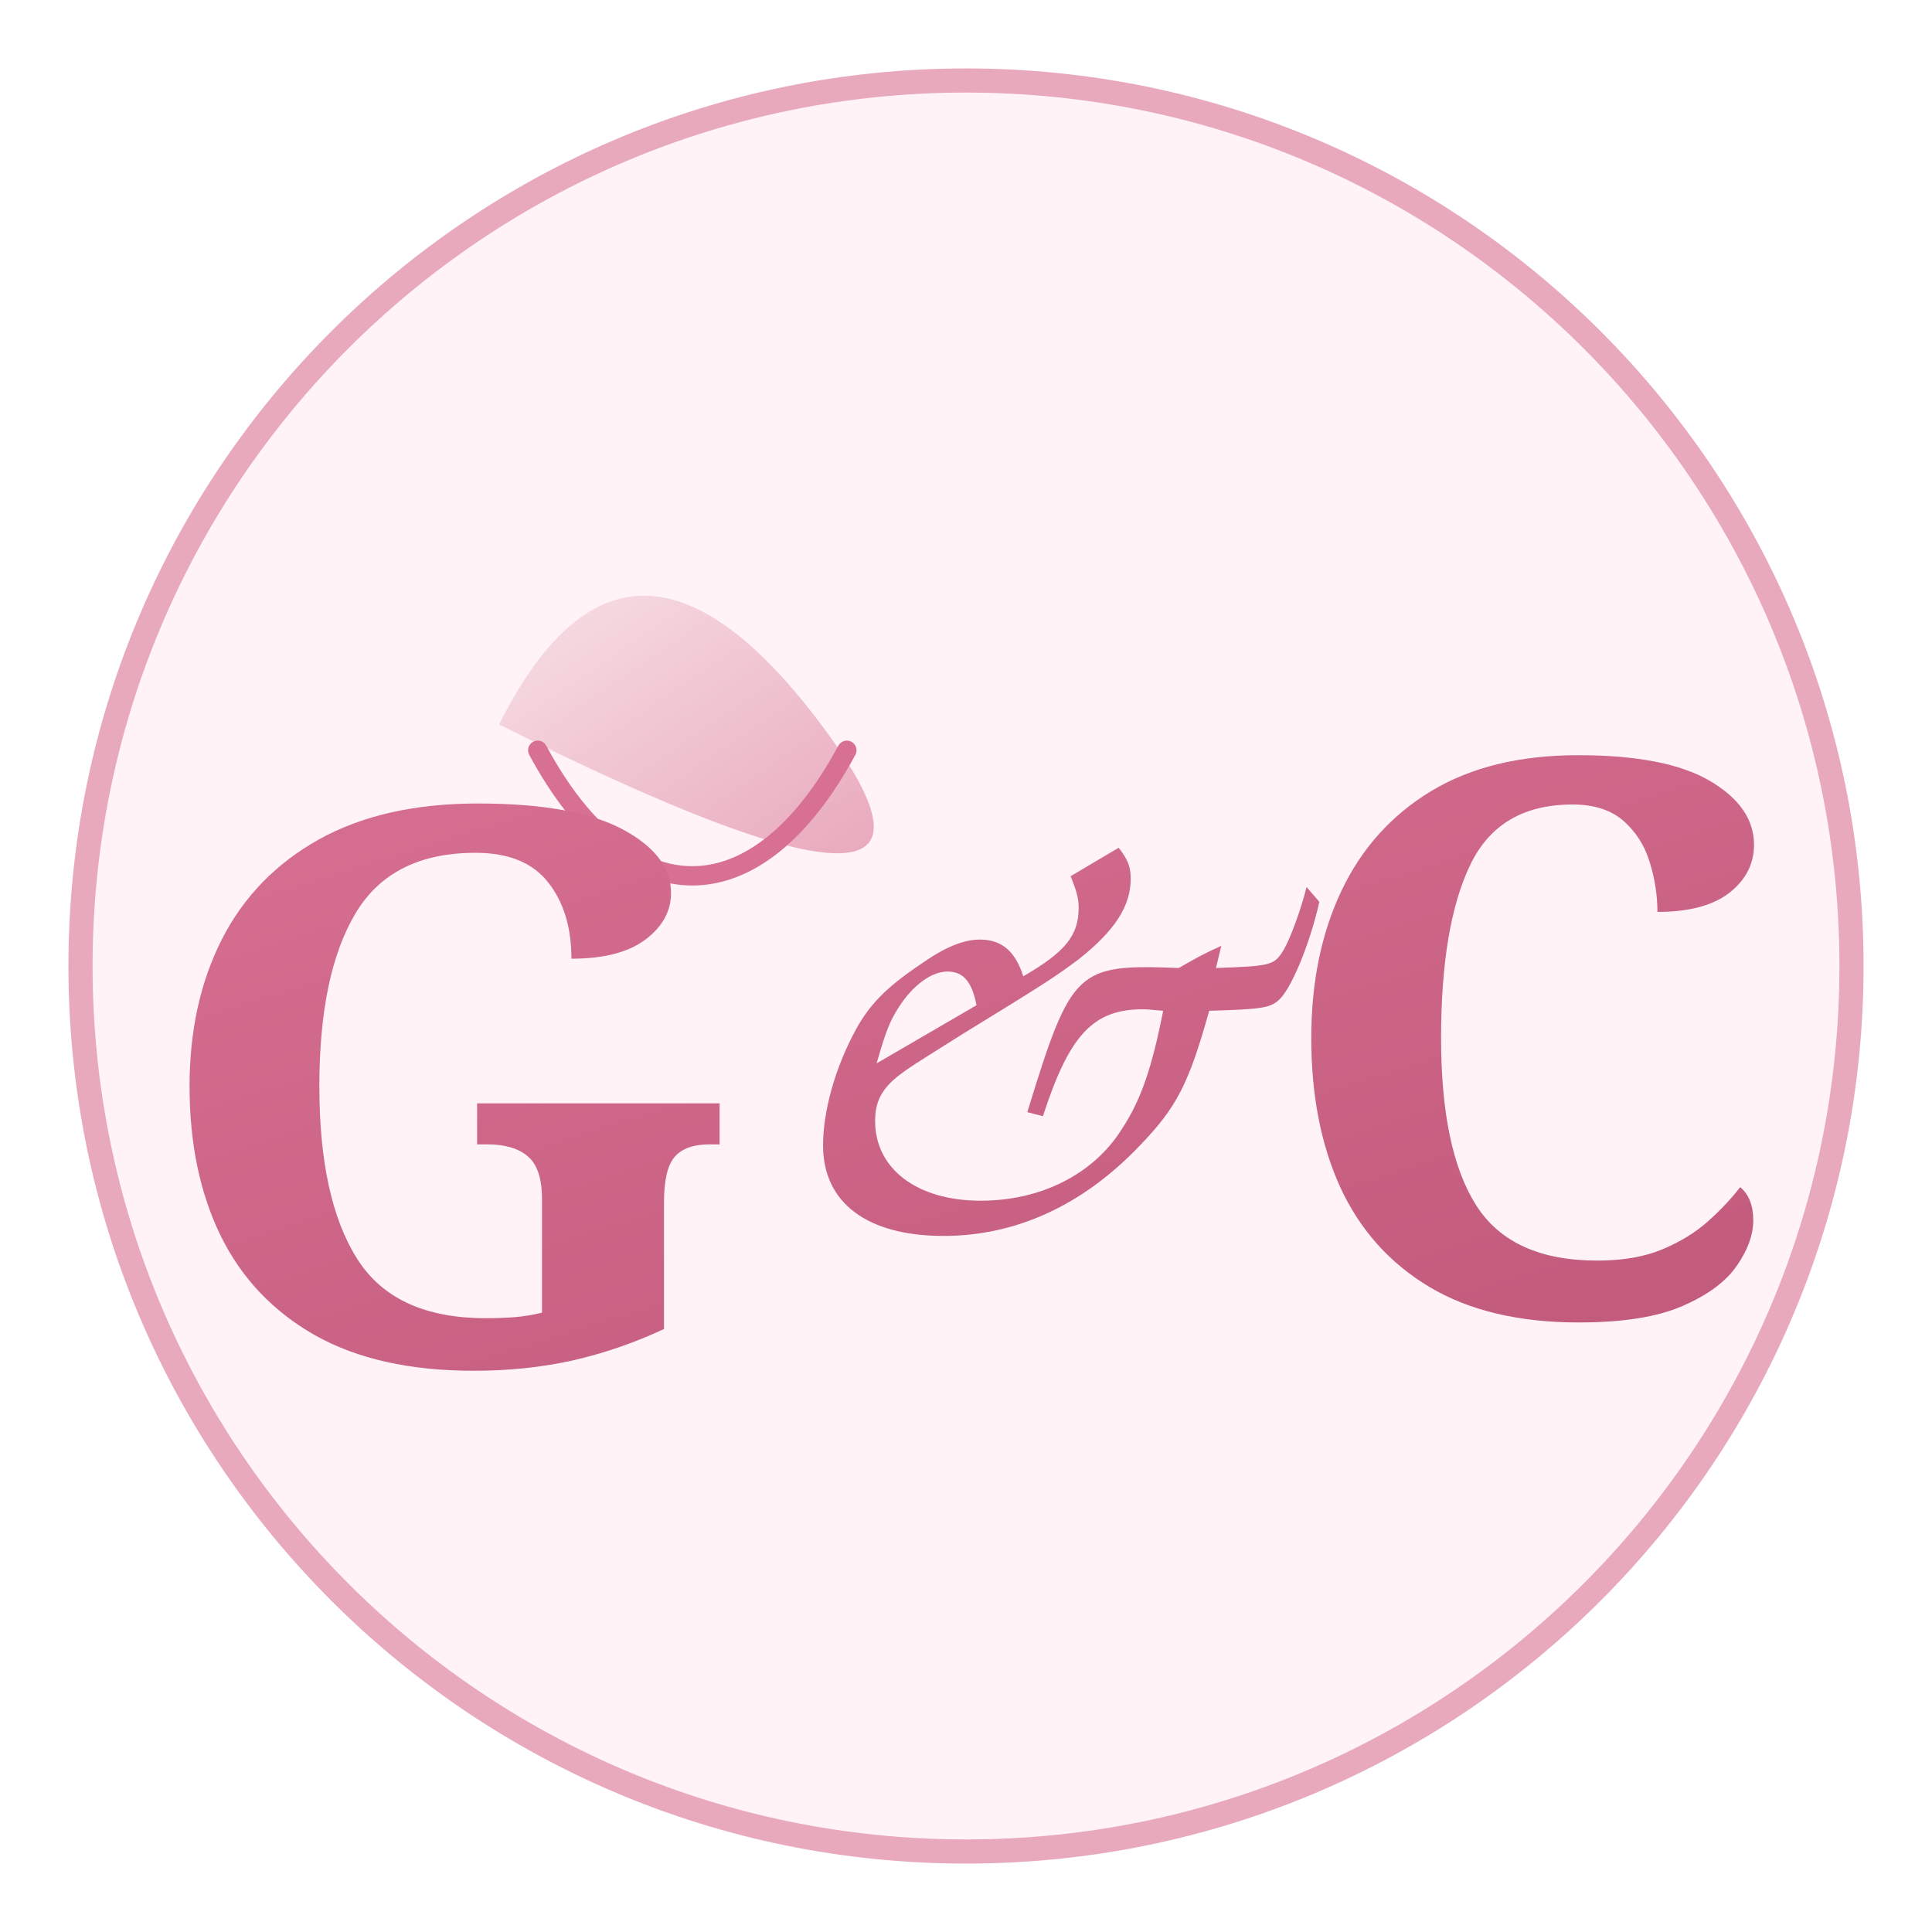
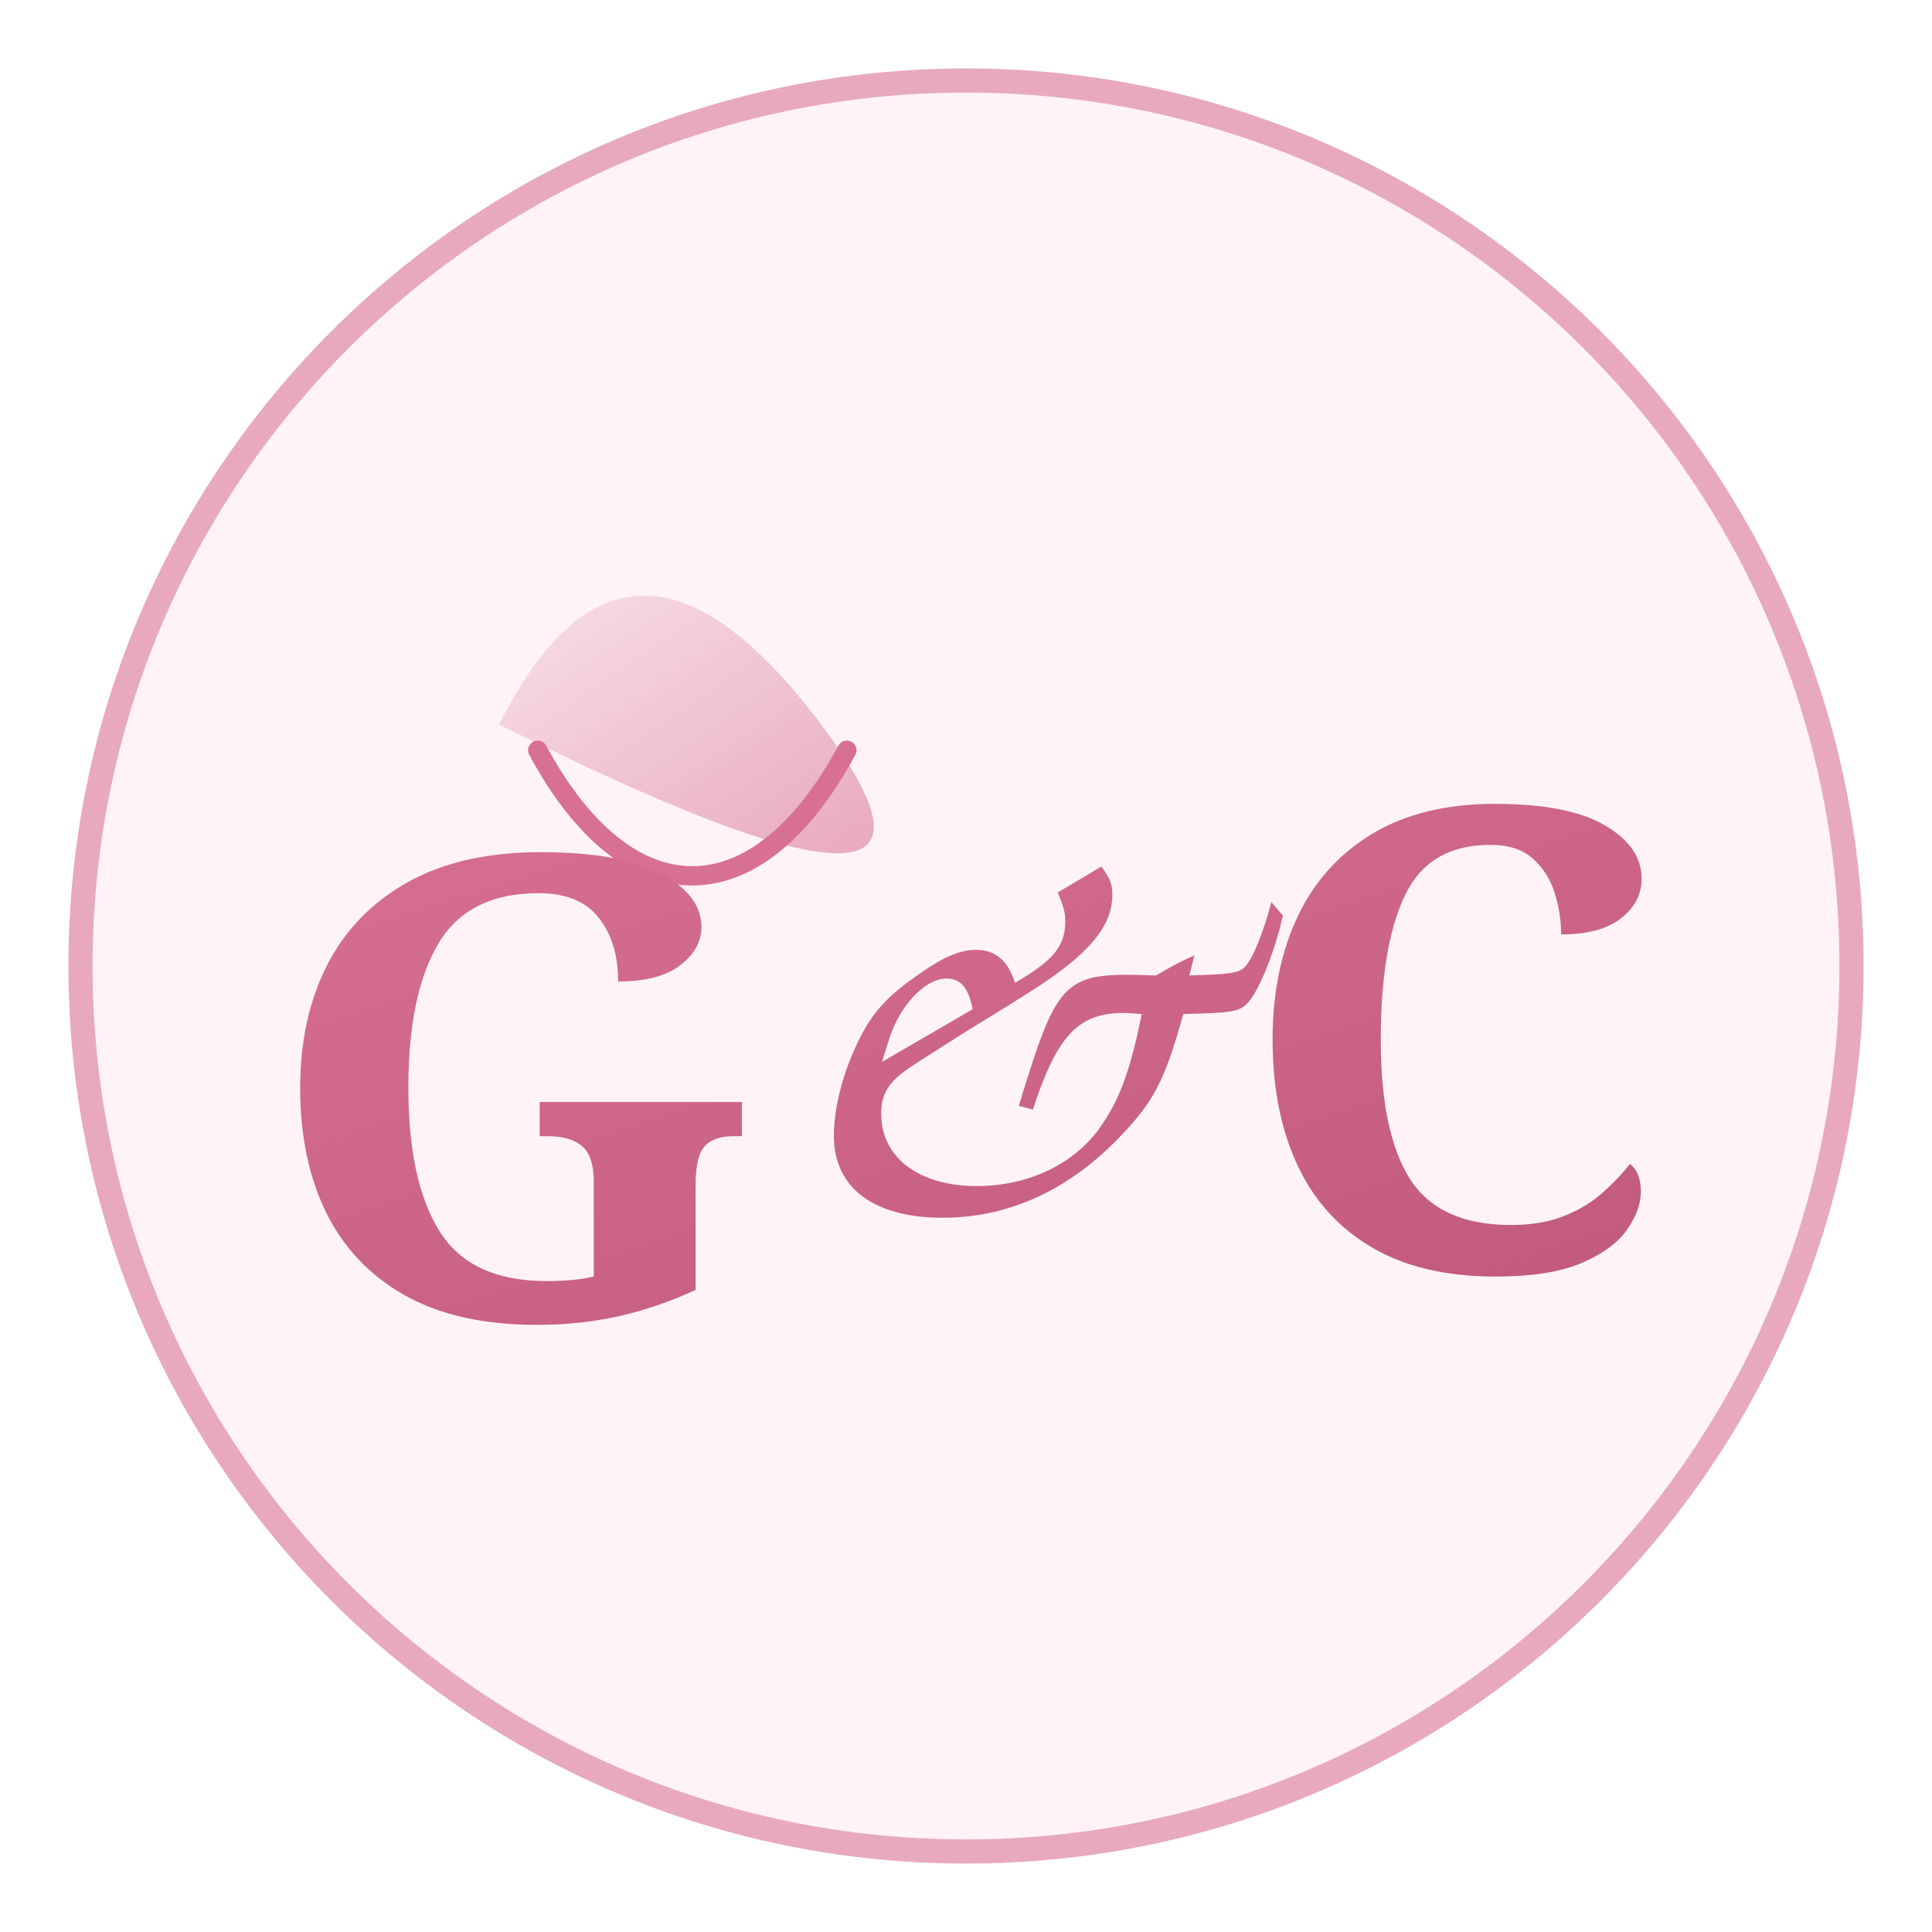
<svg xmlns="http://www.w3.org/2000/svg" width="120" height="120" viewBox="0 0 120 120" fill="none">
  <defs>
    <linearGradient id="iconGradShort" x1="0%" y1="0%" x2="100%" y2="100%">
      <stop offset="0%" stop-color="#F8E0E6" />
      <stop offset="100%" stop-color="#E8A9BC" />
    </linearGradient>
    <linearGradient id="textGradShort" x1="0%" y1="0%" x2="80%" y2="100%">
      <stop offset="0%" stop-color="#D87093" />
      <stop offset="100%" stop-color="#C25B7C" />
    </linearGradient>
  </defs>
  <circle cx="60" cy="60" r="55" fill="#FFF0F5" fill-opacity="0.8" />
  <circle cx="60" cy="60" r="55" stroke="#E8A9BC" stroke-width="1.5" />
  <path d="M45 50 Q 55 30, 70 50 T 45 50 Z" fill="url(#iconGradShort)" transform="translate(-5, 5) scale(0.8)" />
  <path d="M48 52 C 55 65, 65 65, 72 52" stroke="#D87093" stroke-width="1.5" fill="none" stroke-linecap="round" transform="translate(-5, 5) scale(0.8)" />
-   <text x="60" y="68" dominant-baseline="middle" text-anchor="middle" font-family="'Playfair Display', serif" font-size="48" fill="url(#textGradShort)" font-weight="600">
-       G<tspan font-family="'Great Vibes', cursive" font-size="42" dy="-3">&amp;</tspan>C
+   <text x="60" y="68" dominant-baseline="middle" text-anchor="middle" font-family="'Playfair Display', serif" font-size="40" fill="url(#textGradShort)" font-weight="600">
+       G<tspan font-family="'Great Vibes', cursive" font-size="38" dy="-3">&amp;</tspan>C
  </text>
</svg>
